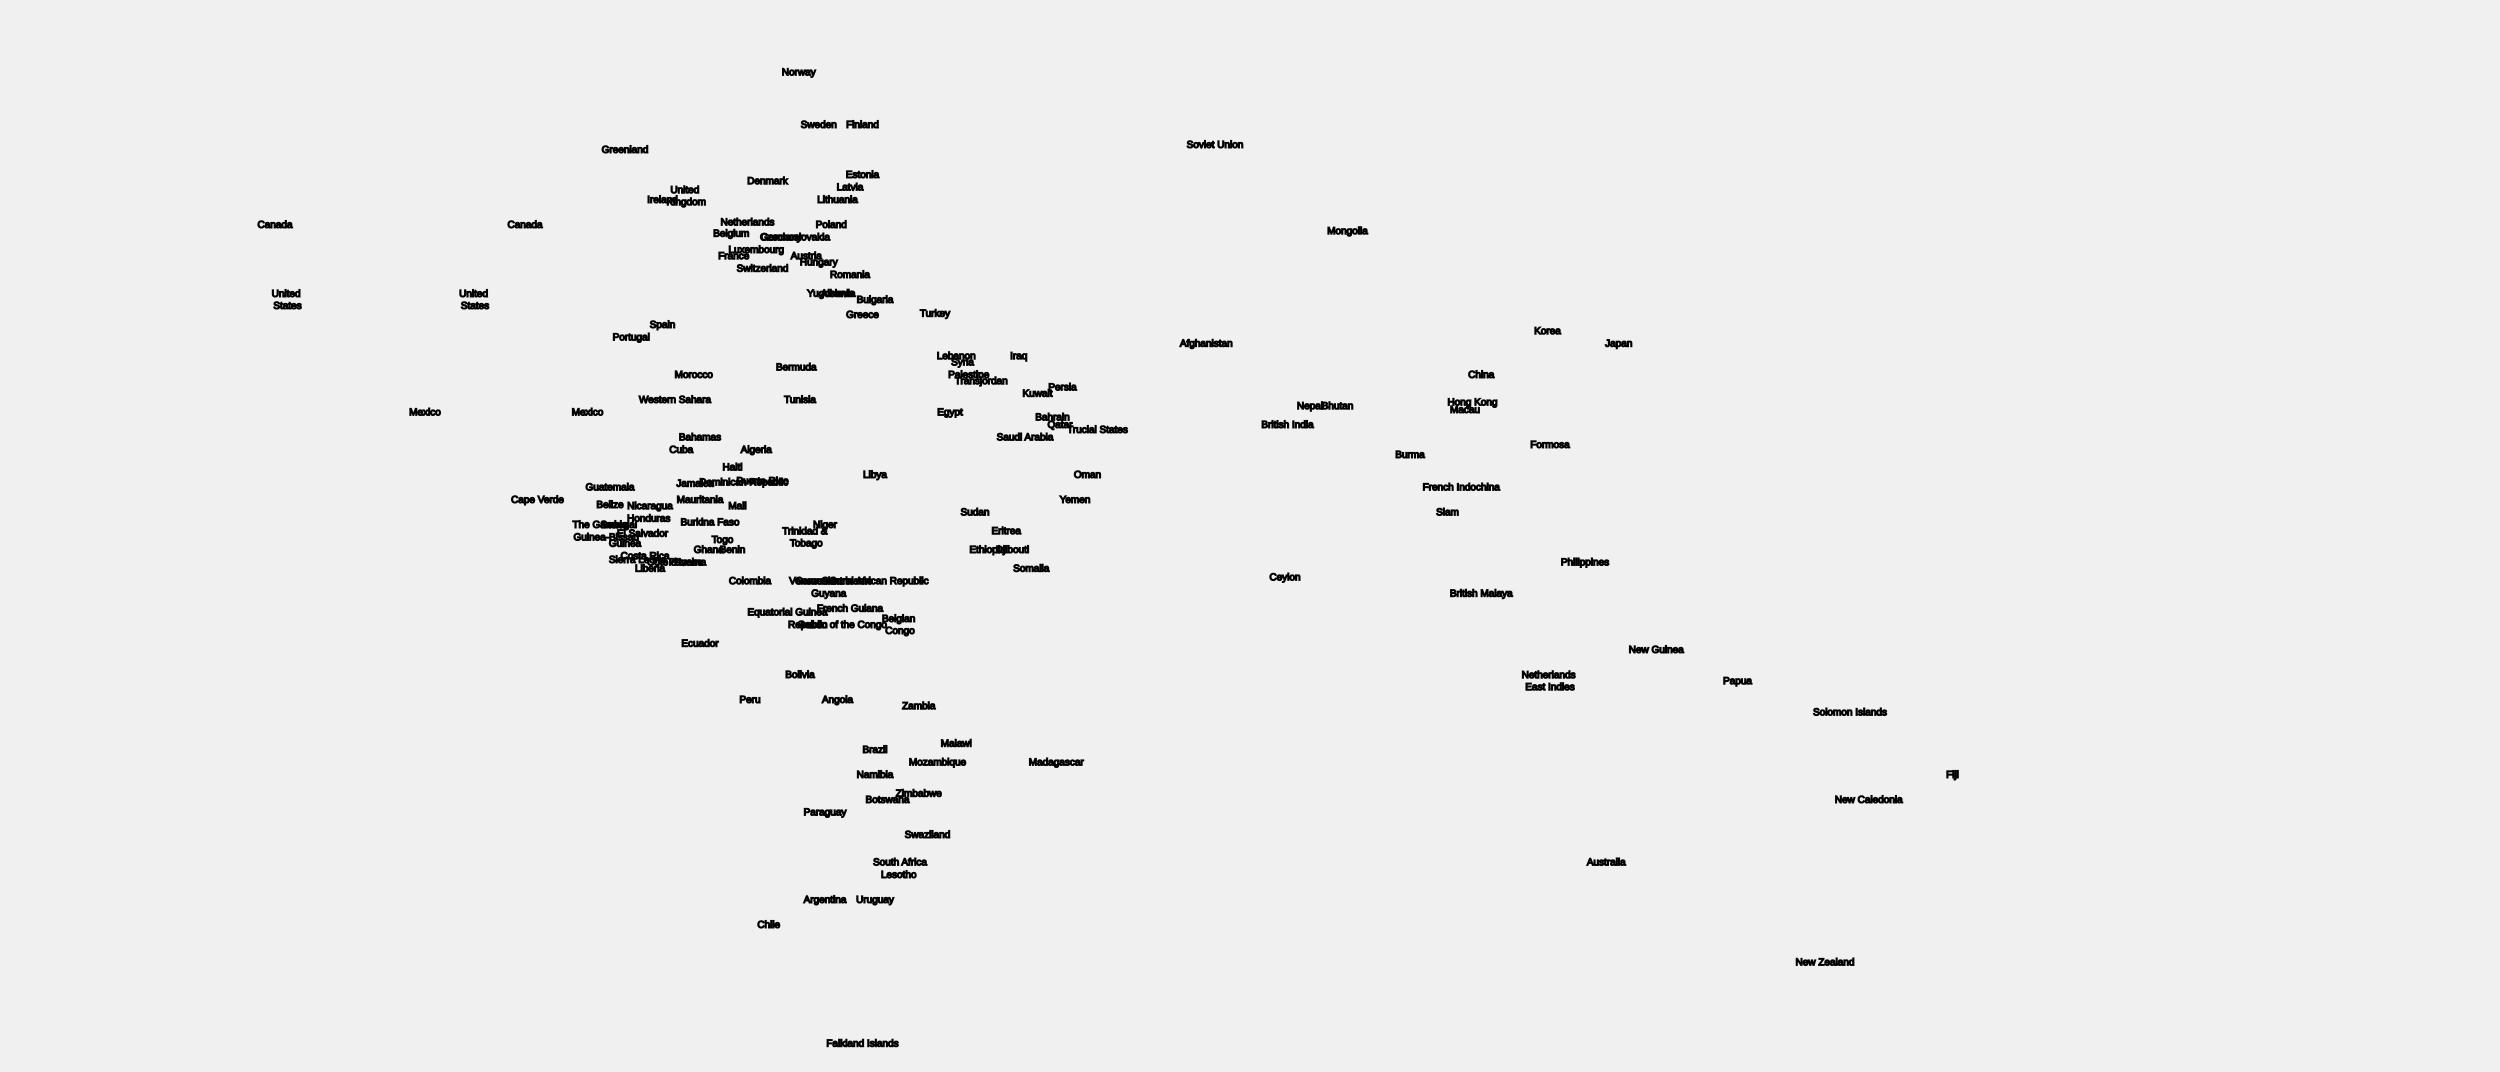
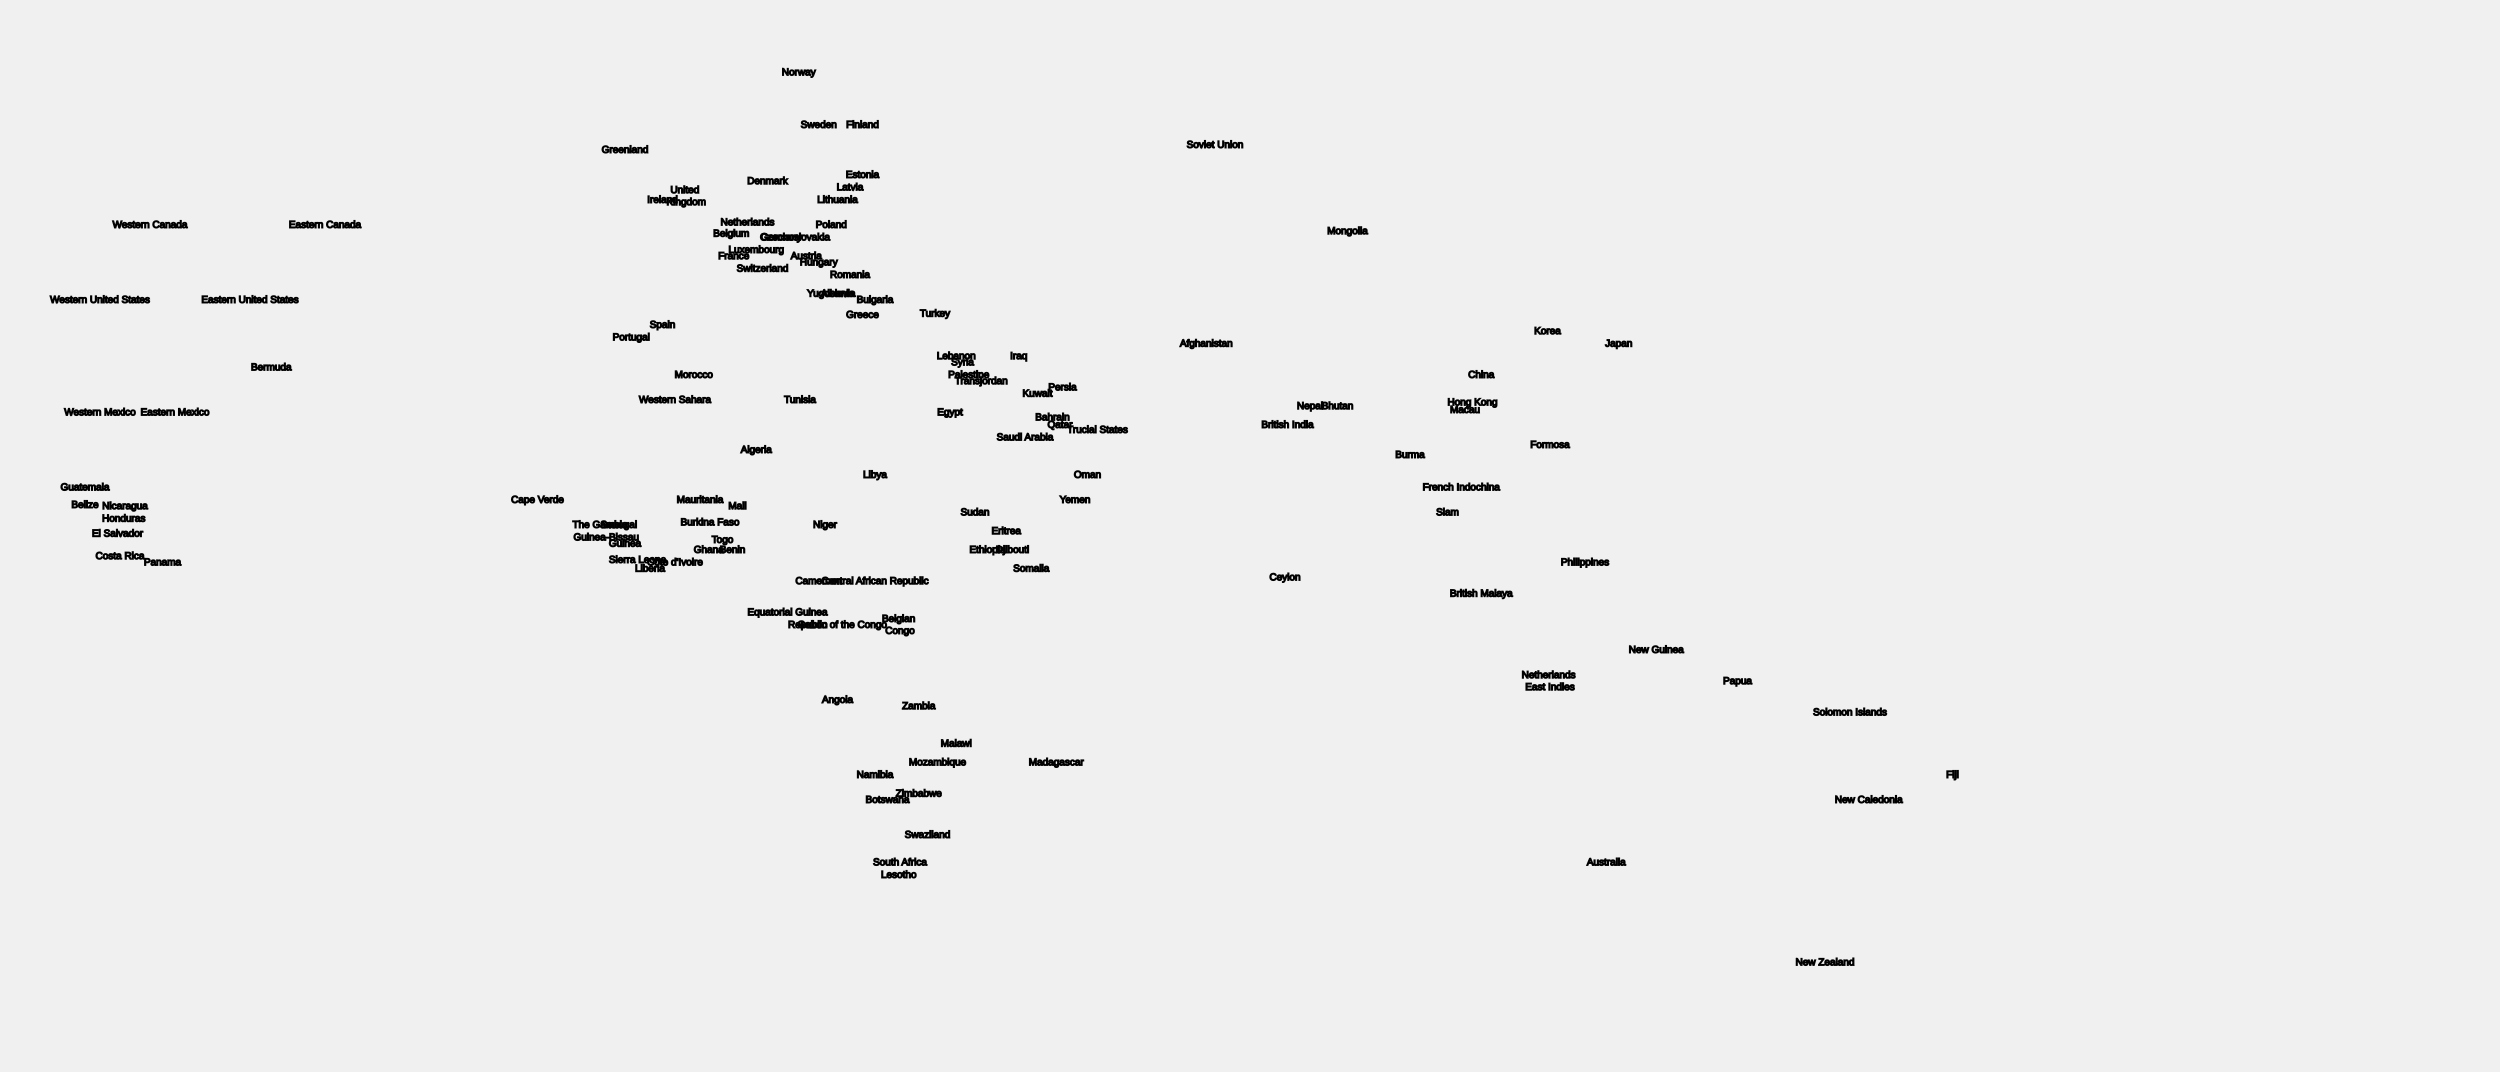
<svg xmlns="http://www.w3.org/2000/svg" fill="none" height="857" viewBox="0 0 2000 857" width="2000">
  <defs>
    <style>
            /* Center all labels on their x/y anchor point */
            text {
                text-anchor: middle;
                dominant-baseline: middle;
                fill: #ffffff;
                stroke: #000000;
                stroke-width: 1;
                font-family: Segoe UI, Arial, sans-serif;
                font-size: 8px;
            }
        </style>
    <clipPath id="bounds">
      <rect x="0" y="0" width="2000" height="857" />
    </clipPath>
  </defs>
  <g id="labels-europe" pointer-events="none" clip-path="url(#bounds)">
    <text x="549" y="157">
      <tspan x="549" dy="-0.6em">United</tspan>
      <tspan x="549" dy="1.2em">Kingdom</tspan>
    </text>
    <text x="530" y="160">Ireland</text>
    <text x="587" y="205">France</text>
    <text x="530" y="260">Spain</text>
    <text x="505" y="270">Portugal</text>
    <text x="585" y="187">Belgium</text>
    <text x="598" y="178">Netherlands</text>
    <text x="605" y="200">Luxembourg</text>
    <text x="610" y="215">Switzerland</text>
    <text x="625" y="190">Germany</text>
    <text x="645" y="205">Austria</text>
    <text x="636" y="190">Czechoslovakia</text>
    <text x="655" y="210">Hungary</text>
    <text x="614" y="145">Denmark</text>
    <text x="639" y="58">Norway</text>
    <text x="655" y="100">Sweden</text>
    <text x="690" y="100">Finland</text>
    <text x="690" y="140">Estonia</text>
    <text x="680" y="150">Latvia</text>
    <text x="670" y="160">Lithuania</text>
    <text x="665" y="180">Poland</text>
    <text x="665" y="235">Yugoslavia</text>
    <text x="680" y="220">Romania</text>
    <text x="700" y="240">Bulgaria</text>
    <text x="670" y="235">Albania</text>
    <text x="690" y="252">Greece</text>
    <text x="748" y="251">Turkey</text>
    <text x="972" y="116">Soviet Union</text>
  </g>
  <g id="labels-africa-me" pointer-events="none" clip-path="url(#bounds)">
    <text x="555" y="300">Morocco</text>
    <text x="540" y="320">Western Sahara</text>
    <text x="605" y="360">Algeria</text>
    <text x="640" y="320">Tunisia</text>
    <text x="700" y="380">Libya</text>
    <text x="760" y="330">Egypt</text>
    <text x="770" y="290">Syria</text>
    <text x="765" y="285">Lebanon</text>
    <text x="775" y="300">Palestine</text>
    <text x="785" y="305">Transjordan</text>
    <text x="815" y="285">Iraq</text>
    <text x="850" y="310">Persia</text>
    <text x="830" y="315">Kuwait</text>
    <text x="842" y="334">Bahrain</text>
    <text x="848" y="340">Qatar</text>
    <text x="878" y="344">Trucial States</text>
    <text x="870" y="380">Oman</text>
    <text x="860" y="400">Yemen</text>
    <text x="820" y="350">Saudi Arabia</text>
    <text x="780" y="410">Sudan</text>
    <text x="805" y="425">Eritrea</text>
    <text x="790" y="440">Ethiopia</text>
    <text x="810" y="440">Djibouti</text>
    <text x="825" y="455">Somalia</text>
    <text x="495" y="420">Senegal</text>
    <text x="480" y="420">The Gambia</text>
    <text x="485" y="430">Guinea‑Bissau</text>
    <text x="500" y="435">Guinea</text>
    <text x="510" y="448">Sierra Leone</text>
    <text x="520" y="455">Liberia</text>
    <text x="540" y="450">Côte d'Ivoire</text>
    <text x="567" y="440">Ghana</text>
    <text x="578" y="432">Togo</text>
    <text x="586" y="440">Benin</text>
    <text x="568" y="418">Burkina Faso</text>
    <text x="590" y="405">Mali</text>
    <text x="560" y="400">Mauritania</text>
    <text x="660" y="420">Niger</text>
    <text x="700" y="465">Central African Republic</text>
    <text x="655" y="465">Cameroon</text>
    <text x="630" y="490">Equatorial Guinea</text>
    <text x="650" y="500">Gabon</text>
    <text x="670" y="500">Republic of the Congo</text>
    <text x="720" y="500">
      <tspan x="720" dy="-0.6em">Belgian</tspan>
      <tspan x="720" dy="1.2em">Congo</tspan>
    </text>
    <text x="670" y="560">Angola</text>
    <text x="735" y="565">Zambia</text>
    <text x="765" y="595">Malawi</text>
    <text x="750" y="610">Mozambique</text>
    <text x="700" y="620">Namibia</text>
    <text x="710" y="640">Botswana</text>
    <text x="735" y="635">Zimbabwe</text>
    <text x="720" y="690">South Africa</text>
    <text x="719" y="700">Lesotho</text>
    <text x="742" y="668">Swaziland</text>
    <text x="845" y="610">Madagascar</text>
    <text x="430" y="400">Cape Verde</text>
  </g>
  <g id="labels-asia-pacific" pointer-events="none" clip-path="url(#bounds)">
    <text x="965" y="275">Afghanistan</text>
    <text x="1030" y="340">British India</text>
    <text x="1048" y="325">Nepal</text>
    <text x="1070" y="325">Bhutan</text>
    <text x="1028" y="462">Ceylon</text>
    <text x="1185" y="300">China</text>
    <text x="1078" y="185">Mongolia</text>
    <text x="1238" y="265">Korea</text>
    <text x="1240" y="356">Formosa</text>
    <text x="1295" y="275">Japan</text>
    <text x="1128" y="364">Burma</text>
    <text x="1169" y="390">French Indochina</text>
    <text x="1158" y="410">Siam</text>
    <text x="1185" y="475">British Malaya</text>
    <text x="1268" y="450">Philippines</text>
    <text x="1240" y="545">
      <tspan x="1240" dy="-0.6em">Netherlands</tspan>
      <tspan x="1240" dy="1.2em">East Indies</tspan>
    </text>
    <text x="1178" y="322">Hong Kong</text>
    <text x="1172" y="328">Macau</text>
    <text x="1285" y="690">Australia</text>
    <text x="1460" y="770">New Zealand</text>
    <text x="1325" y="520">New Guinea</text>
    <text x="1480" y="570">Solomon Islands</text>
    <text x="1495" y="640">New Caledonia</text>
    <text x="1562" y="620">Fiji</text>
    <text x="-180" y="610">Hawaiian Islands</text>
    <text x="1390" y="545">Papua</text>
  </g>
  <g id="labels-americas" pointer-events="none" clip-path="url(#bounds)">
-     <text x="220" y="180">Canada</text>
-     <text x="420" y="180">Canada</text>
-     <text x="230" y="240">
-       <tspan x="230" dy="-0.6em">United</tspan>
-       <tspan x="230" dy="1.2em">States</tspan>
+     <text x="120" y="180">Western Canada</text>
+     <text x="260" y="180">Eastern Canada</text>
+     <text x="80" y="240">Western United States</text>
+     <text x="200" y="240">Eastern United States</text>
+     <text x="80" y="330">Western Mexico</text>
+     <text x="140" y="330">Eastern Mexico</text>
+     <text x="500" y="120">Greenland</text>
+     <text x="217" y="294">Bermuda</text>
+     <text x="68" y="390">Guatemala</text>
+     <text x="68" y="404">Belize</text>
+     <text x="94" y="427">El Salvador</text>
+     <text x="99" y="415">Honduras</text>
+     <text x="100" y="405">Nicaragua</text>
+     <text x="96" y="445">Costa Rica</text>
+     <text x="130" y="450">Panama</text>
+     <text x="-295" y="360">Cuba</text>
+     <text x="-284" y="387">Jamaica</text>
+     <text x="-254" y="374">Haiti</text>
+     <text x="-248" y="386">Dominican Republic</text>
+     <text x="-223" y="385">Puerto Rico</text>
+     <text x="-265" y="350">Bahamas</text>
+     <text x="-195" y="430">
+       <tspan x="-195" dy="-0.6em">Trinidad &amp;</tspan>
+       <tspan x="-195" dy="1.2em">Tobago</tspan>
    </text>
-     <text x="380" y="240">
-       <tspan x="380" dy="-0.6em">United</tspan>
-       <tspan x="380" dy="1.2em">States</tspan>
-     </text>
-     <text x="340" y="330">Mexico</text>
-     <text x="470" y="330">Mexico</text>
-     <text x="500" y="120">Greenland</text>
-     <text x="637" y="294">Bermuda</text>
-     <text x="488" y="390">Guatemala</text>
-     <text x="488" y="404">Belize</text>
-     <text x="514" y="427">El Salvador</text>
-     <text x="519" y="415">Honduras</text>
-     <text x="520" y="405">Nicaragua</text>
-     <text x="516" y="445">Costa Rica</text>
-     <text x="550" y="450">Panama</text>
-     <text x="545" y="360">Cuba</text>
-     <text x="556" y="387">Jamaica</text>
-     <text x="586" y="374">Haiti</text>
-     <text x="595" y="386">Dominican Republic</text>
-     <text x="610" y="385">Puerto Rico</text>
-     <text x="560" y="350">Bahamas</text>
-     <text x="645" y="430">
-       <tspan x="645" dy="-0.6em">Trinidad &amp;</tspan>
-       <tspan x="645" dy="1.2em">Tobago</tspan>
-     </text>
-     <text x="680" y="487">French Guiana</text>
-     <text x="663" y="475">Guyana</text>
-     <text x="681" y="465">Suriname</text>
-     <text x="650" y="465">Venezuela</text>
-     <text x="600" y="465">Colombia</text>
-     <text x="560" y="515">Ecuador</text>
-     <text x="600" y="560">Peru</text>
-     <text x="640" y="540">Bolivia</text>
-     <text x="660" y="720">Argentina</text>
-     <text x="615" y="740">Chile</text>
-     <text x="700" y="720">Uruguay</text>
-     <text x="660" y="650">Paraguay</text>
-     <text x="700" y="600">Brazil</text>
-     <text x="690" y="835">Falkland Islands</text>
+     <text x="-163" y="487">French Guiana</text>
+     <text x="-178" y="475">Guyana</text>
+     <text x="-159" y="465">Suriname</text>
+     <text x="-185" y="465">Venezuela</text>
+     <text x="-252" y="465">Colombia</text>
+     <text x="-280" y="515">Ecuador</text>
+     <text x="-250" y="560">Peru</text>
+     <text x="-180" y="540">Bolivia</text>
+     <text x="-180" y="720">Argentina</text>
+     <text x="-215" y="740">Chile</text>
+     <text x="-140" y="720">Uruguay</text>
+     <text x="-170" y="650">Paraguay</text>
+     <text x="-170" y="600">Brazil</text>
+     <text x="-145" y="835">Falkland Islands</text>
  </g>
</svg>
